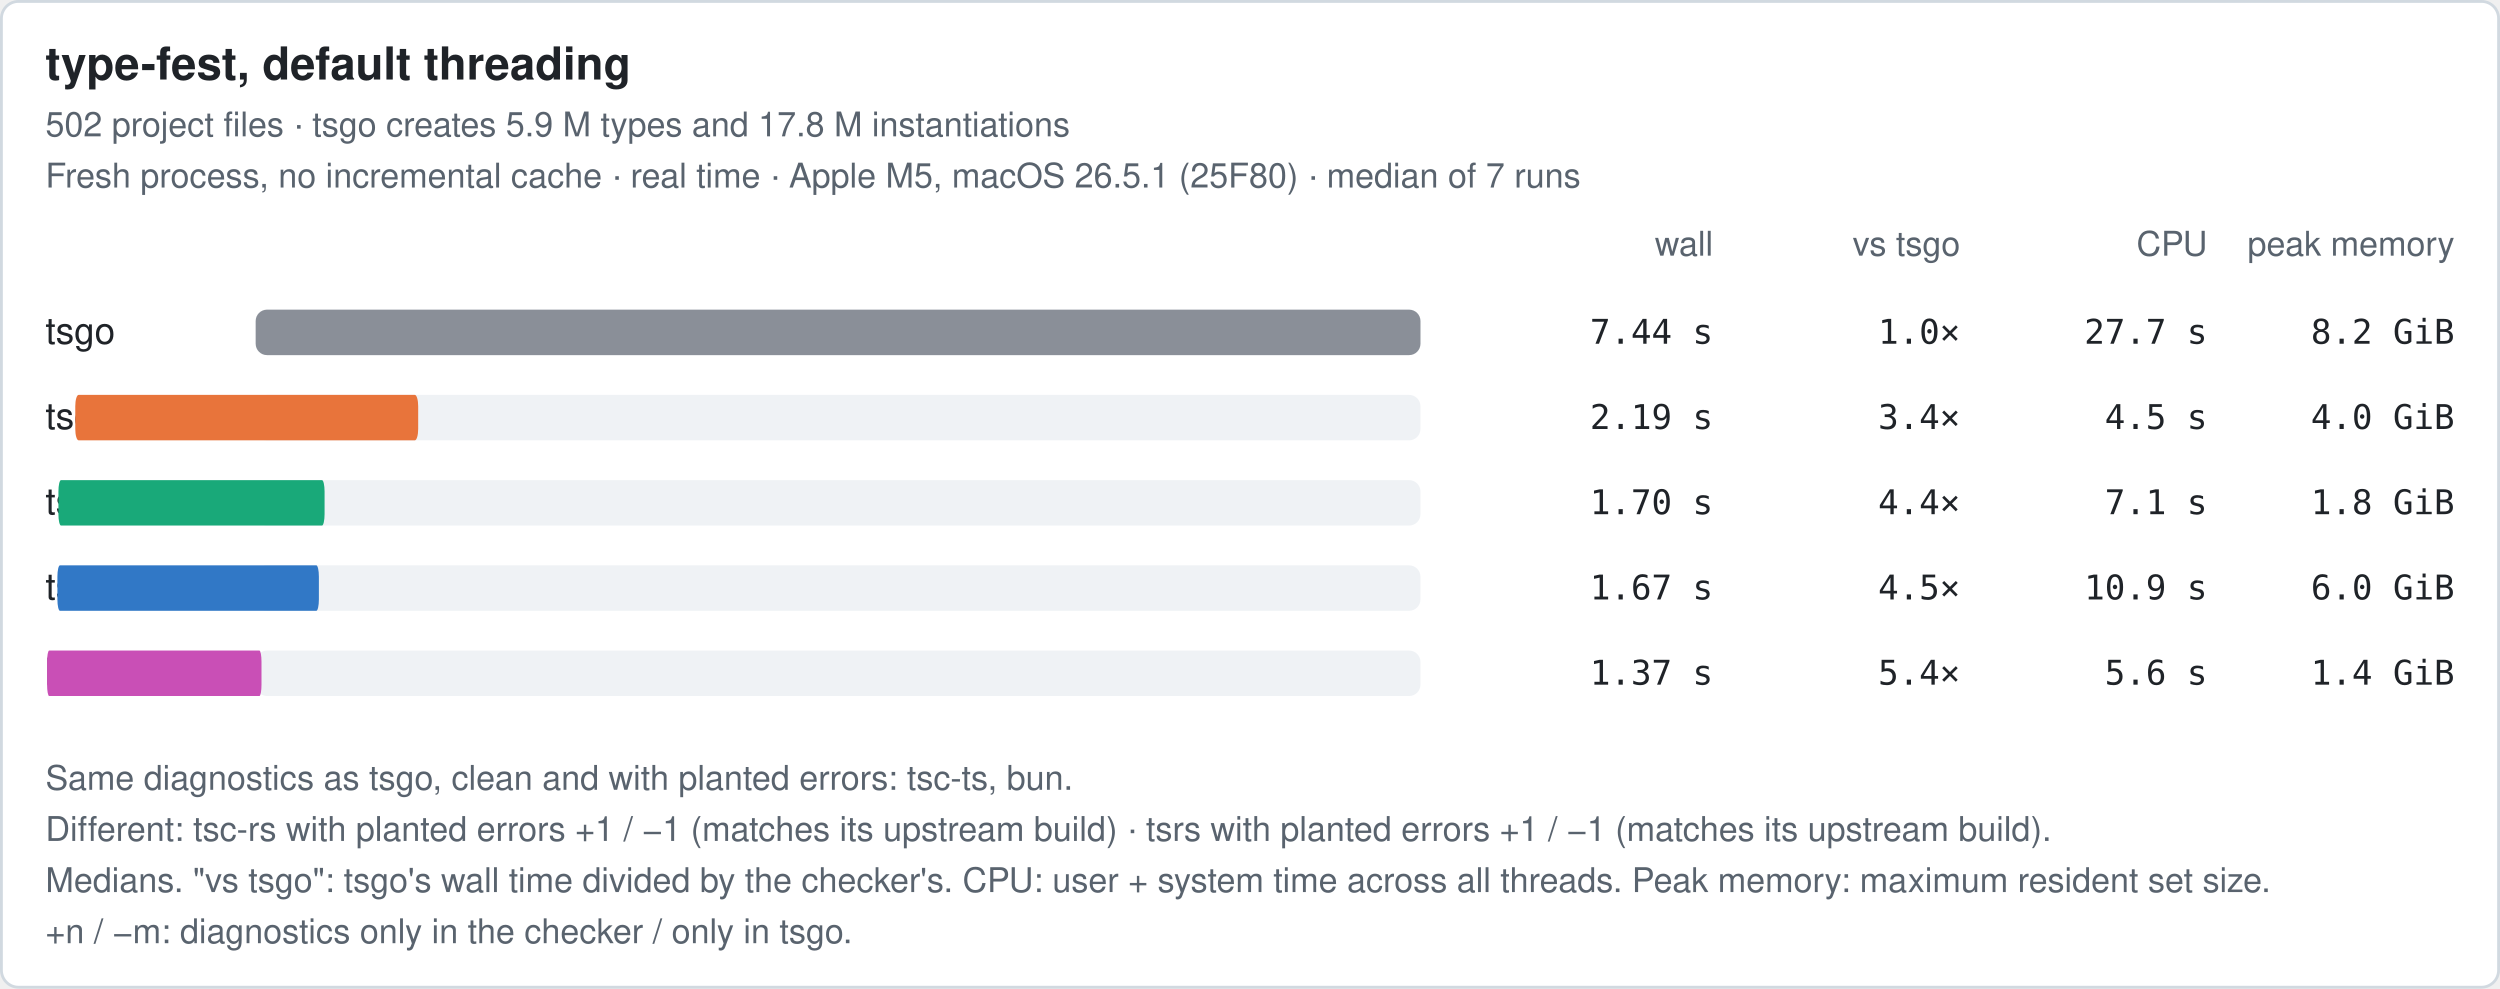
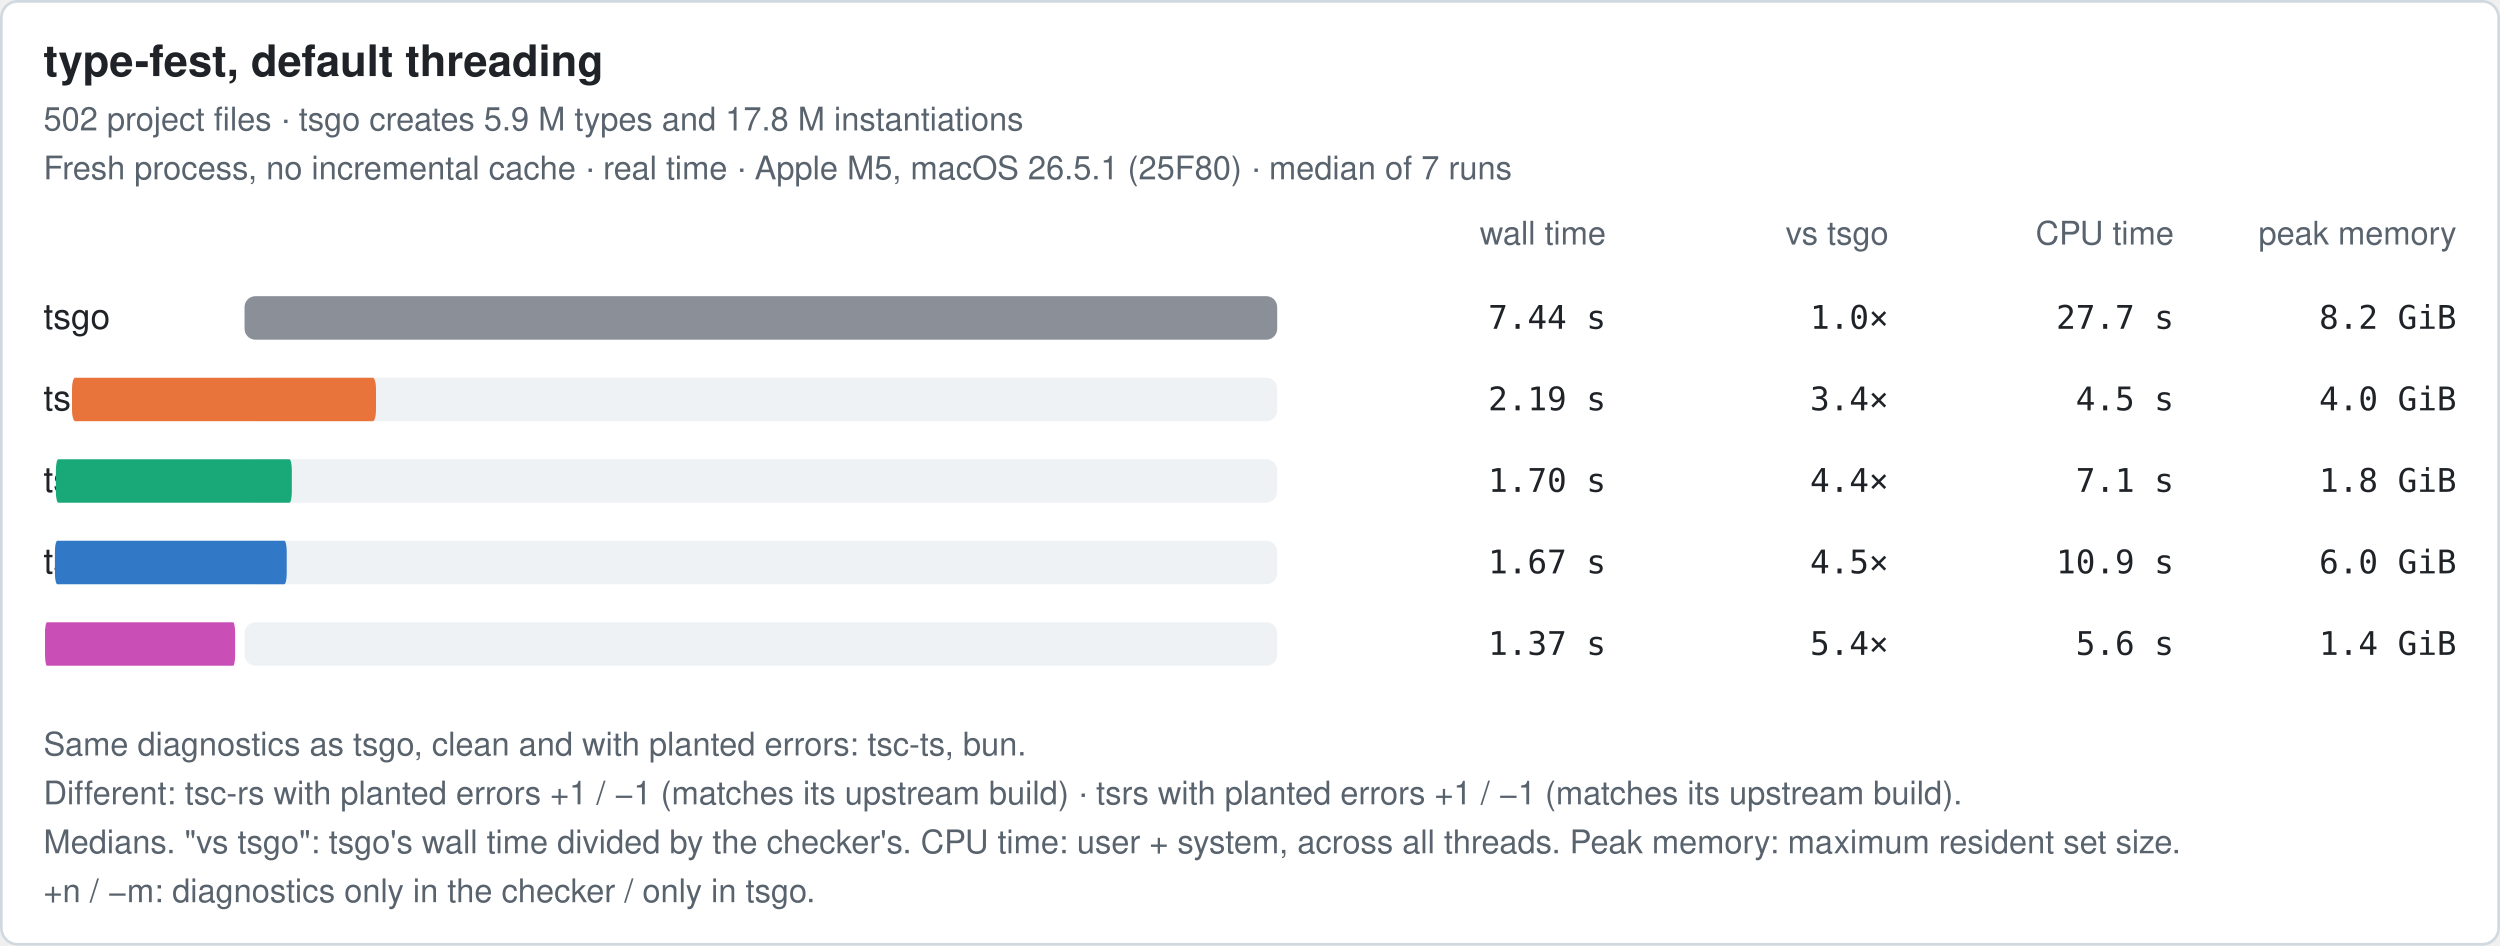
- <svg xmlns="http://www.w3.org/2000/svg" viewBox="0 0 880 348" width="880" height="348" role="img" aria-labelledby="t d">
+ <svg xmlns="http://www.w3.org/2000/svg" viewBox="0 0 920 348" width="920" height="348" role="img" aria-labelledby="t d">
  <style>
text{font-family:-apple-system,BlinkMacSystemFont,'Segoe UI',Helvetica,Arial,sans-serif;font-size:13px;fill:#1f2328}
.bg{fill:#ffffff;stroke:#d1d9e0}.track{fill:#eff2f5}
.title{font-size:16px;font-weight:600}.sub,.foot{font-size:12px;fill:#59636e}
.value{font-family:ui-monospace,SFMono-Regular,Menlo,Consolas,monospace;font-size:12px}
.bar{transform-box:fill-box;transform-origin:left center}.bar,.value{animation-duration:9.94s;animation-timing-function:linear;animation-iteration-count:infinite}
@keyframes b0{0%{transform:scaleX(0)}74.85%,100%{transform:scaleX(1)}}
@keyframes v0{0%,74.84%{opacity:0}74.85%,100%{opacity:1}}
.l0 .bar{animation-name:b0}.l0 .value{animation-name:v0}
@keyframes b1{0%{transform:scaleX(0)}22.03%,100%{transform:scaleX(0.2944)}}
@keyframes v1{0%,22.02%{opacity:0}22.03%,100%{opacity:1}}
.l1 .bar{animation-name:b1}.l1 .value{animation-name:v1}
@keyframes b2{0%{transform:scaleX(0)}17.10%,100%{transform:scaleX(0.2285)}}
@keyframes v2{0%,17.09%{opacity:0}17.10%,100%{opacity:1}}
.l2 .bar{animation-name:b2}.l2 .value{animation-name:v2}
@keyframes b3{0%{transform:scaleX(0)}16.80%,100%{transform:scaleX(0.2245)}}
@keyframes v3{0%,16.79%{opacity:0}16.80%,100%{opacity:1}}
.l3 .bar{animation-name:b3}.l3 .value{animation-name:v3}
@keyframes b4{0%{transform:scaleX(0)}13.78%,100%{transform:scaleX(0.1841)}}
@keyframes v4{0%,13.77%{opacity:0}13.78%,100%{opacity:1}}
.l4 .bar{animation-name:b4}.l4 .value{animation-name:v4}
@media (prefers-color-scheme:dark){.bg{fill:#0d1117;stroke:#3d444d}.track{fill:#21262d}text{fill:#e6edf3}.sub,.foot{fill:#9198a1}}
@media (prefers-reduced-motion:reduce){.bar,.value{animation:none}}
</style>
-   <rect class="bg" x="0.5" y="0.5" width="879" height="347" rx="6" />
+   <rect class="bg" x="0.5" y="0.5" width="919" height="347" rx="6" />
  <text class="title" x="16" y="28">type-fest, default threading</text>
  <text class="sub" x="16" y="48">502 project files · tsgo creates 5.9 M types and 17.8 M instantiations</text>
  <text class="sub" x="16" y="66">Fresh process, no incremental cache · real time · Apple M5, macOS 26.5.1 (25F80) · median of 7 runs</text>
-   <text class="sub" x="603" y="90" text-anchor="end">wall</text>
-   <text class="sub" x="690" y="90" text-anchor="end">vs tsgo</text>
-   <text class="sub" x="777" y="90" text-anchor="end">CPU</text>
-   <text class="sub" x="864" y="90" text-anchor="end">peak memory</text>
+   <text class="sub" x="591" y="90" text-anchor="end">wall time</text>
+   <text class="sub" x="695" y="90" text-anchor="end">vs tsgo</text>
+   <text class="sub" x="800" y="90" text-anchor="end">CPU time</text>
+   <text class="sub" x="904" y="90" text-anchor="end">peak memory</text>
  <g class="l0">
    <text class="name" x="16" y="121">tsgo</text>
-     <rect class="track" x="90" y="109" width="410" height="16" rx="4" />
-     <rect class="bar" x="90" y="109" width="410" height="16" rx="4" fill="#8a8f98" style="transform:scaleX(1)" />
-     <text class="value" x="603" y="121" text-anchor="end">7.44 s</text>
-     <text class="value" x="690" y="121" text-anchor="end">1.0×</text>
-     <text class="value" x="777" y="121" text-anchor="end">27.7 s</text>
-     <text class="value" x="864" y="121" text-anchor="end">8.2 GiB</text>
+     <rect class="track" x="90" y="109" width="380" height="16" rx="4" />
+     <rect class="bar" x="90" y="109" width="380" height="16" rx="4" fill="#8a8f98" style="transform:scaleX(1)" />
+     <text class="value" x="591" y="121" text-anchor="end">7.44 s</text>
+     <text class="value" x="695" y="121" text-anchor="end">1.0×</text>
+     <text class="value" x="800" y="121" text-anchor="end">27.7 s</text>
+     <text class="value" x="904" y="121" text-anchor="end">8.2 GiB</text>
  </g>
  <g class="l1">
    <text class="name" x="16" y="151">tsc-rs</text>
-     <rect class="track" x="90" y="139" width="410" height="16" rx="4" />
-     <rect class="bar" x="90" y="139" width="410" height="16" rx="4" fill="#e8743b" style="transform:scaleX(0.2944)" />
-     <text class="value" x="603" y="151" text-anchor="end">2.19 s</text>
-     <text class="value" x="690" y="151" text-anchor="end">3.4×</text>
-     <text class="value" x="777" y="151" text-anchor="end">4.5 s</text>
-     <text class="value" x="864" y="151" text-anchor="end">4.0 GiB</text>
+     <rect class="track" x="90" y="139" width="380" height="16" rx="4" />
+     <rect class="bar" x="90" y="139" width="380" height="16" rx="4" fill="#e8743b" style="transform:scaleX(0.2944)" />
+     <text class="value" x="591" y="151" text-anchor="end">2.19 s</text>
+     <text class="value" x="695" y="151" text-anchor="end">3.4×</text>
+     <text class="value" x="800" y="151" text-anchor="end">4.5 s</text>
+     <text class="value" x="904" y="151" text-anchor="end">4.0 GiB</text>
  </g>
  <g class="l2">
    <text class="name" x="16" y="181">tsrs</text>
-     <rect class="track" x="90" y="169" width="410" height="16" rx="4" />
-     <rect class="bar" x="90" y="169" width="410" height="16" rx="4" fill="#19a979" style="transform:scaleX(0.2285)" />
-     <text class="value" x="603" y="181" text-anchor="end">1.70 s</text>
-     <text class="value" x="690" y="181" text-anchor="end">4.4×</text>
-     <text class="value" x="777" y="181" text-anchor="end">7.1 s</text>
-     <text class="value" x="864" y="181" text-anchor="end">1.8 GiB</text>
+     <rect class="track" x="90" y="169" width="380" height="16" rx="4" />
+     <rect class="bar" x="90" y="169" width="380" height="16" rx="4" fill="#19a979" style="transform:scaleX(0.2285)" />
+     <text class="value" x="591" y="181" text-anchor="end">1.70 s</text>
+     <text class="value" x="695" y="181" text-anchor="end">4.4×</text>
+     <text class="value" x="800" y="181" text-anchor="end">7.1 s</text>
+     <text class="value" x="904" y="181" text-anchor="end">1.8 GiB</text>
  </g>
  <g class="l3">
    <text class="name" x="16" y="211">tsc-ts</text>
-     <rect class="track" x="90" y="199" width="410" height="16" rx="4" />
-     <rect class="bar" x="90" y="199" width="410" height="16" rx="4" fill="#3178c6" style="transform:scaleX(0.2245)" />
-     <text class="value" x="603" y="211" text-anchor="end">1.67 s</text>
-     <text class="value" x="690" y="211" text-anchor="end">4.5×</text>
-     <text class="value" x="777" y="211" text-anchor="end">10.9 s</text>
-     <text class="value" x="864" y="211" text-anchor="end">6.0 GiB</text>
+     <rect class="track" x="90" y="199" width="380" height="16" rx="4" />
+     <rect class="bar" x="90" y="199" width="380" height="16" rx="4" fill="#3178c6" style="transform:scaleX(0.2245)" />
+     <text class="value" x="591" y="211" text-anchor="end">1.67 s</text>
+     <text class="value" x="695" y="211" text-anchor="end">4.5×</text>
+     <text class="value" x="800" y="211" text-anchor="end">10.9 s</text>
+     <text class="value" x="904" y="211" text-anchor="end">6.0 GiB</text>
  </g>
  <g class="l4">
    <text class="name" x="16" y="241">bun</text>
-     <rect class="track" x="90" y="229" width="410" height="16" rx="4" />
-     <rect class="bar" x="90" y="229" width="410" height="16" rx="4" fill="#c94fb6" style="transform:scaleX(0.1841)" />
-     <text class="value" x="603" y="241" text-anchor="end">1.37 s</text>
-     <text class="value" x="690" y="241" text-anchor="end">5.4×</text>
-     <text class="value" x="777" y="241" text-anchor="end">5.6 s</text>
-     <text class="value" x="864" y="241" text-anchor="end">1.4 GiB</text>
+     <rect class="track" x="90" y="229" width="380" height="16" rx="4" />
+     <rect class="bar" x="90" y="229" width="380" height="16" rx="4" fill="#c94fb6" style="transform:scaleX(0.1841)" />
+     <text class="value" x="591" y="241" text-anchor="end">1.37 s</text>
+     <text class="value" x="695" y="241" text-anchor="end">5.4×</text>
+     <text class="value" x="800" y="241" text-anchor="end">5.6 s</text>
+     <text class="value" x="904" y="241" text-anchor="end">1.4 GiB</text>
  </g>
  <text class="foot" x="16" y="278">Same diagnostics as tsgo, clean and with planted errors: tsc-ts, bun.</text>
  <text class="foot" x="16" y="296">Different: tsc-rs with planted errors +1 / −1 (matches its upstream build) · tsrs with planted errors +1 / −1 (matches its upstream build).</text>
-   <text class="foot" x="16" y="314">Medians. "vs tsgo": tsgo's wall time divided by the checker's. CPU: user + system time across all threads. Peak memory: maximum resident set size.</text>
+   <text class="foot" x="16" y="314">Medians. "vs tsgo": tsgo's wall time divided by the checker's. CPU time: user + system, across all threads. Peak memory: maximum resident set size.</text>
  <text class="foot" x="16" y="332">+n / −m: diagnostics only in the checker / only in tsgo.</text>
</svg>
